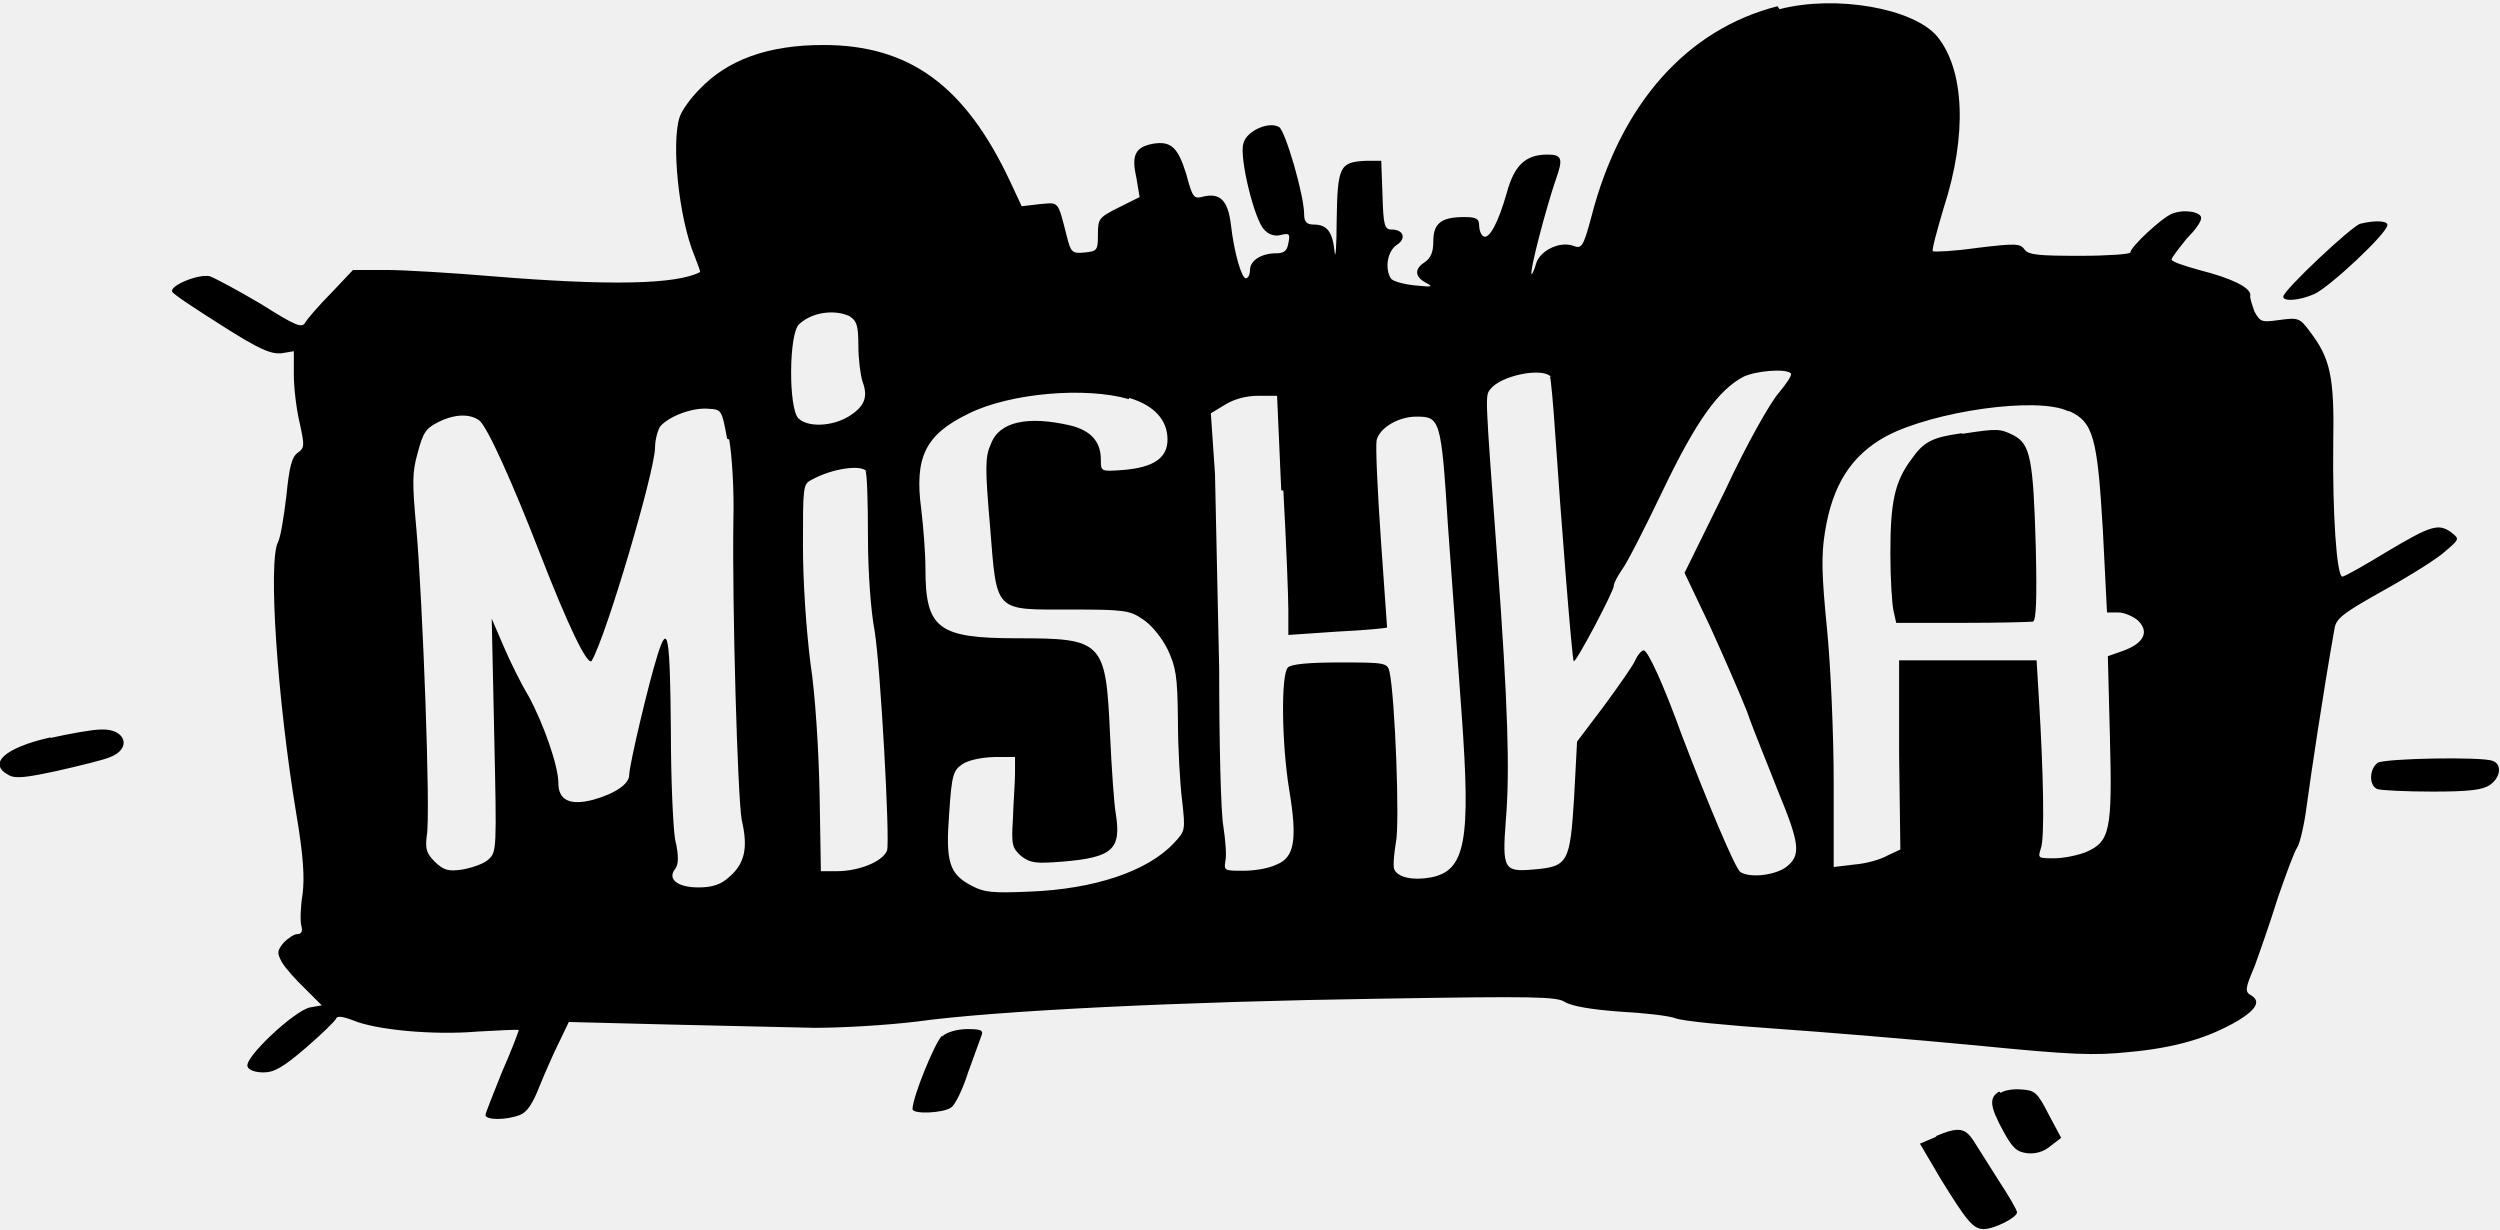
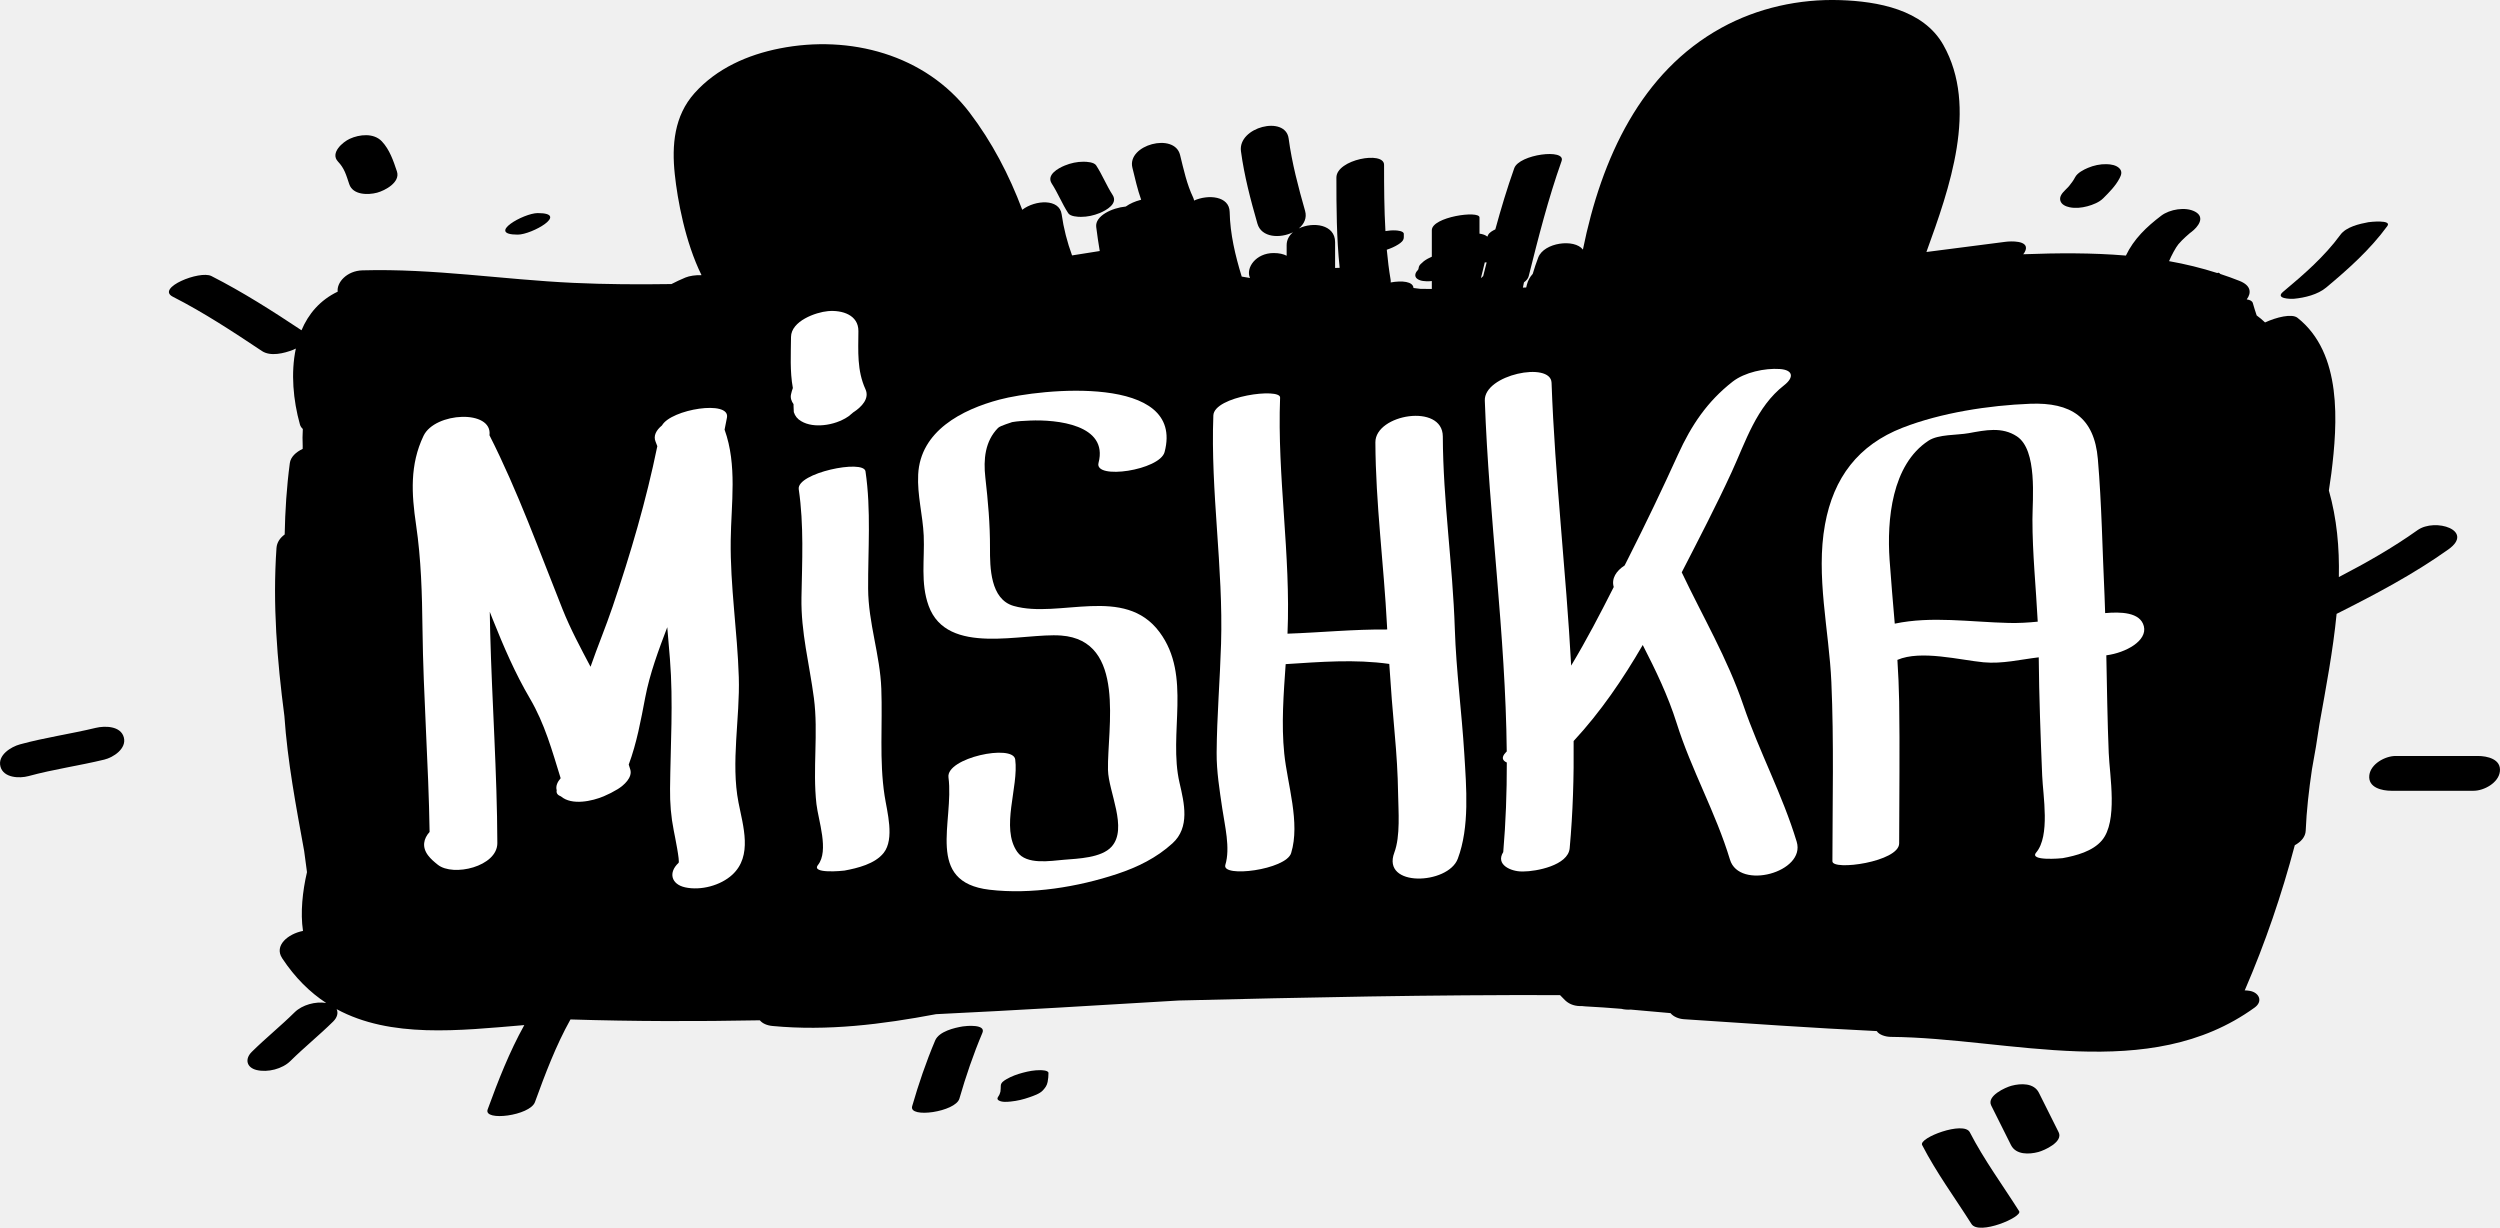
- <svg xmlns="http://www.w3.org/2000/svg" width="800" height="393.3" viewBox="0 0 600 295">
-   <path d="M426.6 1.5C405 7 389 24.8 382 51.8c-2 7.5-2.4 8-4.4 7.2-3.3-1.2-8.2 1.2-9 4.5-.4 1.5-1 2.5-1 2.3-.6-.5 3.5-16 5.8-22.7 1.8-5 1.5-6-2-6-5.3 0-8 2.6-9.8 9.3-2 7-4.2 11.2-5.6 10.3-.6-.4-1-1.5-1-2.6 0-1.6-.7-2-3.6-2-5.5 0-7.4 1.5-7.4 5.8 0 2.6-.6 4-2 5-2.6 1.6-2.5 3.6.3 5 1.8 1 1.4 1-2.8.6-2.7-.3-5.3-1-5.7-1.7-1.5-2.4-.8-6.5 1.4-8 2.4-1.5 1.7-3.7-1.2-3.7-1.7 0-2-1-2.2-8.3l-.3-8.2h-3.7c-6.3.3-6.8 1.3-7 14.4 0 6.2-.3 9.6-.5 7.4-.5-4.8-1.8-6.5-5-6.5-1.7 0-2.3-.7-2.3-2.4 0-4.7-4.5-20-6-21-2.5-1.5-8 1-8.6 4-1 3.4 2.7 18.4 5 20.6 1 1.2 2.6 1.7 4 1.3 2-.5 2.3-.3 1.8 2-.3 1.8-1 2.4-3 2.4-3.4 0-6.2 1.7-6.2 4 0 1-.4 2-1 2-1 0-2.8-6-3.6-13-.7-5.7-2.6-7.6-6.7-6.6-2.2.6-2.5.2-4-5.4-2-6.5-3.7-8-8-7.3-4.2.8-5.2 2.7-4 8l.8 4.8-5 2.5c-4.8 2.4-5 2.7-5 6.5s-.2 4-3.2 4.3c-3 .3-3.3 0-4.3-4-2.2-8.6-1.8-8-6.5-7.6l-4.3.5-2.8-6c-10.8-23-24.2-32.7-44.8-32.7-13.2 0-23 3.5-29.8 10.7-2 2-4.2 5-4.7 6.6-2 6-.3 24 3.6 33.4.8 2 1.4 3.7 1.3 3.8-5.7 3-22 3.3-50 1-9.5-.8-21-1.5-25.3-1.5h-8l-5.2 5.5c-3 3-5.7 6.2-6.2 7-.8 1.6-2.2 1-10.8-4.4-5.4-3.2-11-6.2-12.2-6.6-2.6-.6-9.6 2.2-9 3.7.2.6 5.4 4 11.7 8 9.4 6 12 7 14.5 6.8l3-.5V90c0 3 .6 8.2 1.4 11.5 1.2 5.5 1.2 6-.5 7.2-1.4 1-2 3.4-2.7 10.4-.6 5-1.4 10-2 11-2.4 4.6-.2 37.6 4.4 65.3 1.7 10 2 15.2 1.5 19.2-.5 3-.6 6.5-.3 7.6.4 1.4 0 2-1 2-.7 0-2.2 1-3.2 2-1.6 2-1.7 2.4-.5 4.7.8 1.4 3.3 4.2 5.6 6.4l4 4-2.8.5c-3.7.7-16 12.2-15 14.2.2.8 1.8 1.4 3.8 1.4 2.6 0 4.7-1.2 10.3-6 3.7-3.2 7-6.4 7.2-7 .2-.6 1.7-.4 4 .5 5.5 2.3 19.2 3.6 29.8 2.7 5.2-.3 9.7-.5 10-.4 0 .2-1.6 4.6-4 10-2 5-4 10-4 10.4 0 1.3 5 1.3 8.3 0 1.6-.6 3-2.6 4.6-6.7 1.3-3.2 3.4-8 4.7-10.6l2.4-5 23.8.6 35.2.8c6.5 0 17-.6 24.5-1.5 18.6-2.6 63.4-4.8 111.6-5.5 36.6-.6 42-.5 44 .8 1.6 1 6.3 1.8 13 2.3 5.8.3 12 1 13.5 1.6 1.7.7 12.5 1.7 24 2.5 11.6.8 33.2 2.6 48 4 23.3 2.3 28.4 2.5 37 1.6 11-1 19-3.4 26-7.5 4.6-2.8 5.6-4.8 3-6.2-1.3-.8-1.2-1.7 1-6.8 1.2-3.3 3.8-10.7 5.6-16.5 2-5.8 4-11.2 4.6-12 .7-1 1.8-5.7 2.4-10.6 1-7.3 3.8-26.2 6.6-42 .4-2.5 2-3.7 11.8-9.2 6.3-3.5 13-7.7 14.7-9.3 3.5-3 3.5-3 1.7-4.5-3.2-2.4-5-1.8-15.6 4.5-5.4 3.3-10.2 6-10.7 6-1.4 0-2.4-15.5-2.2-32 .3-16-.7-20.4-5.6-26.8-2.4-3.3-2.8-3.4-7.3-2.8-4.3.6-4.6.5-6-2-.6-1.7-1.2-3.4-1-4 0-1.8-4.4-4-12.3-6-3.6-1-6.6-2-6.6-2.5s1.7-2.6 3.6-5c2-2 3.5-4 3.5-5 0-1.4-4-2.2-7-1-2.5 1-10 8-10 9.3 0 .4-5.4.8-12 .8-10 0-12.4-.2-13.4-1.5-1-1.5-2.2-1.5-11.4-.4-5.5.8-10.3 1-10.6.8-.3-.3 1-5 2.6-10.4 5.7-17.5 5-33.2-1.6-41.2-5.7-6.7-24.2-10-37.8-6.5zM204 76c1.6 1 2 2.2 2 7 0 3.2.5 7 1 8.6 1.4 3.7.5 6-3.4 8.4-4 2.4-9.8 2.6-12 .4-2.4-2.4-2.3-20.5.2-22.6 3.2-3 8.8-3.6 12.3-1.8zm168 14.5c.2.2.8 6.6 1.3 14.2 1.3 19.2 4 53.7 4.4 54 .5.5 9.6-16.8 9.6-18 0-.8 1-2.5 2-4 1-1.2 5.4-9.8 9.8-19 8-16.7 13.4-24.2 19.4-27.3 3-1.4 10-2 11.3-.8.4.4-1 2.4-2.8 4.6-2 2.2-7.7 12.2-13 23.6l-9.7 19.7 6 12.6c3.2 7 7.3 16.4 9 20.7 1.5 4.4 5 12.8 7.4 19 5.3 12.8 5.6 15.5 2 18.3-2.7 2-8.7 2.7-11 1.2-1.2-.7-8-17-14-32.7-4.4-12.2-8.2-20.5-9.2-20.5-.5 0-1.4 1-2 2.3-.5 1.3-4 6.2-7.5 11l-6.5 8.6-.7 13.3c-1 15.8-1.4 16.7-9.8 17.4-7 .6-7.5 0-6.6-11.8 1-11.8.5-27.8-2-62-3-41-3-39.8-1.7-41.5 2.4-3.2 12.3-5.3 14.5-3zm-101 5c6 1.8 9.2 5.3 9.2 10 0 4.4-3.3 6.7-10.6 7.3-5.4.4-5.4.4-5.4-2.5 0-4.3-2.4-7-7.4-8.2-10-2.3-17-1-19 4.5-1.4 3-1.4 5.7-.2 19.7 1.7 21 .8 20 19.6 20 12.5 0 14 .2 17 2.3 2 1.2 4.6 4.4 6 7.2 2 4.3 2.4 6.3 2.5 17 0 6.6.5 15.3 1 19.3.8 7.2.8 7.3-2 10.3-6.3 6.7-19 11-34.5 11.6-9 .4-11 .2-14-1.4-5.4-2.8-6.3-5.7-5.4-17.4.6-9.3 1-10.3 3.2-11.8 1.5-1 4.6-1.6 7.6-1.7h5v4c0 2.2-.4 7-.5 10.8-.4 6.3-.2 7 2 9 2.3 1.7 3.5 1.8 10 1.3 12-1 14-3 12.7-11.4-.4-2-1-10.7-1.4-19.2-1-22.3-1.7-23-22.3-23-19 0-22-2.3-22-16.7 0-3.7-.5-10-1-14.2-1.7-12.6 1-18 11.3-23 10-5 28.2-6.5 38.5-3.5zm37 22.2c.7 12.6 1.2 25.5 1.2 28.7v6l11.7-.8c6.3-.3 11.7-.8 12-1l-1.5-21.3c-.8-11.6-1.3-22.3-1-23.7.8-3 5.3-5.6 9.5-5.6 5.7 0 6 .5 7.6 26l3.3 45.4c2.2 30.3 1 37.6-7.4 39.2-4.3.8-8 0-8.8-2-.3-1 0-3.8.4-6.3 1-4.3-.2-35-1.5-41-.5-2.2-1-2.3-11.8-2.3-7.6 0-11.8.4-12.6 1.2-1.7 1.7-1.5 18.3.3 29.3 2 12 1.3 16.3-3 18-2 1-5.5 1.5-8 1.5-4.5 0-4.7 0-4.3-2.4.3-1.3 0-5-.5-8.3-.6-3.2-1-20.2-1-37.8l-1-46.7-1-14.6 3.3-2c2.2-1.4 5.2-2.2 8-2.2h4.6l1 22.7zm188.7-19c5.7 2.6 6.7 6.3 8 28.5l1 19.8h2.7c1.5 0 3.7 1 4.8 2 2.7 2.7 1.3 5.4-3.6 7.2l-3.7 1.3.5 19.5c.6 22.4 0 25-5.7 27.5-2 .8-5.4 1.5-7.6 1.5-4 0-4 0-3.3-2.3 1-2.3.6-18.7-.4-35.2l-.6-10h-33v22.7l.3 22.7-3 1.4c-1.7 1-5.3 2-8 2.2l-5 .6V188c0-11.4-.7-27.8-1.6-37-1.3-13-1.4-17.7-.5-23.3 1.8-11.3 6.3-18.4 14.7-23 11.3-6 36.3-9.6 43.7-6zM175 105.5c.7 4 1.2 12.5 1 19.5-.3 20.6 1 66 2 71.8 1.6 6.8.7 10.5-3 13.7-2 1.8-4 2.5-7.4 2.5-5 0-7.5-2-5.6-4.4.8-1 1-3 0-7.2-.5-3.2-1-14.8-1-25.8-.2-23-.7-26.4-3.2-18.4-2.2 7-6.8 26.5-6.8 28.8 0 2.2-3.4 4.5-8.8 6-5.5 1.4-8.2 0-8.2-4 0-4.2-3.6-14.4-7.2-21-1.7-2.8-4.4-8.2-6-12l-2.8-6.5.6 28c.6 27.4.6 28-1.4 29.8-1 1-4 2-6.2 2.4-3.4.5-4.5.2-6.6-1.8-2-2-2.4-3-2-6.3 1-4.6-1-56.8-2.5-73.8-1-11-1-13.4.3-18 1.3-5 2-6 5-7.5 4-2 7.6-2 9.8-.4 2 1.6 8 15 14.6 32S141 160 142 158.6c3.6-6.2 15.2-45.7 15.2-51.2 0-1.8.6-4 1.2-5 2-2.4 7.6-4.6 11.5-4.3 3.3.2 3.3.2 4.6 7.2zm32.7 7.5c.4.6.6 7.6.6 15.7 0 8.7.7 18 1.6 22.7 1.4 8.5 3.7 49.8 3 52.7-1 2.7-6.8 5-12 5H197l-.3-18.2c-.2-10.3-1-24-2.2-31.7-1-8-1.8-19.3-1.8-28.2 0-14 0-14.8 2-15.8 5-2.8 12.2-3.8 13.3-2zm263-9c-7 1-9 2-12 6.3-4 5.4-5 10.3-5 22.5 0 6.2.4 12.5.8 14l.6 2.7h16c8.6 0 16.2-.2 16.8-.3.8-.2 1-5.2.7-18-.6-21-1.3-24.6-5.3-26.7-3.2-1.6-3.8-1.7-12.2-.4zm95.8-50.3c-2 .5-18.5 16-18.5 17.5 0 1.2 3.7 1 7.4-.6C558.8 69.2 573 56 573 54c0-1-2.8-1.2-6.5-.3zM12 177c-11 2.5-15 6.3-10 9 1.6 1 4.4.6 11.8-1 5.3-1.2 11-2.6 12.4-3.2 5.6-2 4-7-2-6.7-2 0-7.5 1-12 2zm558.8 6c-2.2 1.4-2.3 5.6-.2 6.4 1 .3 6.8.6 13.3.6 8.7 0 12-.4 13.7-1.6 2.6-1.8 3-5 .6-5.8-2.6-1-25.8-.6-27.6.5zM226 248.7c-1.6 1.5-7 14.6-7 17.5 0 1.3 7.4 1 9.3-.4 1-.7 2.8-4.5 4-8.3l3.2-8.8c.6-1.4 0-1.7-3.3-1.7-2.3 0-5 .7-6 1.7zM479.8 262c-2.5 1.5-2.2 3.6 1 9.5 2.2 4 3.2 5 5.8 5.3 2 .2 4-.4 5.5-1.7l2.6-2-3-5.6c-2.7-5.3-3.3-5.8-6.5-6-2-.2-4.2.2-5 .8zm-15 10.8l-4 1.7 5 8.5c6.3 10.2 7.8 12 10.3 12 2.6 0 8-2.8 8-4 0-.6-2-4-4.5-7.8l-6-9.5c-2-3-3.6-3.3-9-1z" />
+ <svg xmlns="http://www.w3.org/2000/svg" version="1.1" x="0px" y="0px" width="148.051px" height="72.707px" viewBox="0 0 148.051 72.707" enable-background="new 0 0 148.051 72.707" xml:space="preserve">
+   <g id="Layer_2">
+     <g>
+       <path d="M143.165,31.397c-1.481,1.055-3.053,1.942-4.657,2.777c0.037-1.747-0.119-3.465-0.591-5.127 c0.051-0.333,0.102-0.667,0.145-1.002c0.375-3.005,0.657-7.122-2.003-9.224c-0.335-0.265-1.249-0.035-1.922,0.274 c-0.157-0.151-0.322-0.289-0.496-0.415c-0.082-0.242-0.159-0.487-0.229-0.735c-0.035-0.12-0.168-0.188-0.36-0.215 c0.285-0.383,0.263-0.818-0.419-1.092c-0.378-0.152-0.759-0.287-1.143-0.413c-0.067-0.072-0.126-0.096-0.172-0.058 c-0.001,0.001-0.004,0.002-0.006,0.003c-0.938-0.3-1.893-0.533-2.859-0.705c0.138-0.331,0.396-0.813,0.552-1 c0.132-0.157,0.279-0.3,0.429-0.439c0.062-0.057,0.125-0.111,0.188-0.165c0.032-0.027,0.053-0.046,0.069-0.061 c0.02-0.014,0.046-0.034,0.084-0.062c0.38-0.288,0.846-0.865,0.221-1.202c-0.57-0.307-1.507-0.142-2.007,0.238 c-0.863,0.655-1.626,1.379-2.092,2.361c-2.01-0.169-4.05-0.155-6.079-0.078c0.062-0.076,0.112-0.158,0.141-0.25 c0.184-0.585-0.908-0.525-1.188-0.488c-1.562,0.205-3.125,0.407-4.688,0.604c1.367-3.773,3.083-8.578,1.001-12.264 c-1.19-2.106-3.906-2.579-6.098-2.652c-2.436-0.081-4.898,0.461-7.036,1.636c-4.762,2.618-7.11,7.71-8.21,13.138 c-0.497-0.657-2.301-0.425-2.645,0.468c-0.124,0.32-0.229,0.645-0.327,0.972c-0.16,0.174-0.282,0.386-0.345,0.637 c-0.015,0.056-0.027,0.111-0.041,0.167c-0.065,0.002-0.131,0.005-0.196,0.007c0.02-0.104,0.041-0.207,0.064-0.31 c0.146-0.109,0.247-0.232,0.28-0.366c0.574-2.296,1.156-4.588,1.948-6.82c0.269-0.756-2.511-0.399-2.804,0.426 c-0.424,1.193-0.786,2.403-1.12,3.622c-0.165,0.078-0.356,0.187-0.425,0.326c-0.017,0.034-0.031,0.07-0.047,0.104 c-0.107-0.093-0.271-0.151-0.466-0.178c0-0.319,0-0.639,0-0.959c0-0.432-2.823-0.034-2.823,0.757c0,0.522,0,1.046,0,1.568 c-0.167,0.072-0.327,0.158-0.472,0.266c-0.063,0.057-0.127,0.114-0.19,0.172c-0.073,0.071-0.113,0.152-0.12,0.245 c-0.007,0.026-0.013,0.053-0.023,0.078c-0.017,0.022-0.032,0.046-0.052,0.066c-0.126,0.128-0.184,0.335-0.027,0.467 c0.19,0.16,0.508,0.167,0.738,0.159c0.048-0.002,0.097-0.007,0.146-0.011c0,0.156,0,0.312,0,0.468 c-0.226-0.001-0.45-0.003-0.675-0.006l-0.411-0.051c-0.021-0.385-0.676-0.452-1.351-0.328c0.006-0.049,0.007-0.098-0.001-0.148 c-0.101-0.595-0.174-1.192-0.229-1.79c0.237-0.079,0.471-0.18,0.68-0.313c0.159-0.102,0.328-0.224,0.328-0.43 c0-0.064,0-0.13,0-0.194c0-0.18-0.412-0.204-0.499-0.208c-0.195-0.009-0.394,0.009-0.589,0.041 c-0.075-1.305-0.081-2.615-0.081-3.925c0-0.84-2.824-0.315-2.823,0.757c0,1.786,0.009,3.57,0.193,5.343 c-0.087-0.002-0.178,0.001-0.27,0.009c0-0.511,0-1.021,0-1.532c0-1.045-1.297-1.22-2.147-0.809 c0.313-0.262,0.489-0.622,0.37-1.039c-0.403-1.414-0.778-2.827-0.974-4.287c-0.188-1.394-3.017-0.677-2.824,0.756 c0.196,1.46,0.57,2.873,0.975,4.287c0.235,0.828,1.338,0.889,2.104,0.51c-0.227,0.196-0.373,0.452-0.373,0.76 c0,0.21,0,0.42,0,0.63c-0.189-0.098-0.439-0.16-0.77-0.16c-1.057,0-1.671,0.885-1.4,1.477c-0.164-0.027-0.327-0.054-0.491-0.083 c-0.382-1.248-0.686-2.514-0.714-3.83c-0.02-0.942-1.27-1.049-2.108-0.672c-0.008-0.056-0.022-0.111-0.049-0.168 c-0.385-0.804-0.567-1.674-0.78-2.533c-0.332-1.35-3.158-0.601-2.823,0.756c0.157,0.638,0.3,1.281,0.519,1.898 c-0.018,0.005-0.039,0.009-0.056,0.014c-0.3,0.081-0.601,0.205-0.854,0.387c-0.832,0.079-1.828,0.565-1.752,1.208 c0.058,0.478,0.131,0.953,0.209,1.427c-0.546,0.091-1.092,0.177-1.639,0.26c-0.289-0.787-0.499-1.601-0.618-2.443 c-0.131-0.924-1.555-0.854-2.332-0.26c-0.774-2.062-1.796-4.019-3.122-5.761c-2.621-3.439-7.097-4.613-11.242-3.794 c-1.9,0.376-3.735,1.184-5.043,2.646c-1.21,1.353-1.352,3.089-1.17,4.805c0.158,1.493,0.61,4.005,1.584,5.976 c-0.35-0.012-0.709,0.041-0.949,0.139c-0.283,0.117-0.561,0.248-0.833,0.388c-1.939,0.029-3.877,0.019-5.803-0.07 c-4.179-0.194-8.301-0.86-12.497-0.742c-0.923,0.026-1.534,0.719-1.465,1.262c-1.046,0.502-1.733,1.315-2.143,2.287 c-1.732-1.15-3.479-2.266-5.335-3.211c-0.689-0.351-3.3,0.707-2.285,1.224c1.84,0.938,3.561,2.072,5.278,3.216 c0.512,0.341,1.32,0.133,1.842-0.07c0.03-0.012,0.09-0.039,0.165-0.077c-0.306,1.44-0.157,3.067,0.241,4.493 c0.03,0.11,0.093,0.198,0.172,0.27c-0.021,0.338-0.023,0.677-0.007,1.015c-0.001,0.055-0.001,0.109-0.002,0.165 c-0.4,0.189-0.712,0.48-0.76,0.839c-0.188,1.411-0.278,2.82-0.305,4.229c-0.272,0.199-0.462,0.469-0.485,0.798 c-0.233,3.345,0.037,6.652,0.467,9.95c0.185,2.694,0.69,5.344,1.172,7.999c0.058,0.416,0.113,0.832,0.167,1.249 c-0.265,1.133-0.398,2.395-0.237,3.482c-0.881,0.171-1.729,0.866-1.233,1.617c0.765,1.158,1.644,2.018,2.606,2.649 c-0.633-0.103-1.42,0.11-1.871,0.555c-0.818,0.809-1.715,1.531-2.533,2.339c-0.429,0.424-0.314,0.935,0.289,1.078 c0.651,0.155,1.516-0.06,1.997-0.535c0.817-0.808,1.715-1.531,2.533-2.339c0.248-0.245,0.308-0.517,0.204-0.731 c3.21,1.735,7.235,1.27,11.114,0.943c-0.882,1.589-1.542,3.273-2.17,4.997c-0.262,0.719,2.507,0.373,2.801-0.436 c0.61-1.675,1.237-3.343,2.103-4.895c3.741,0.117,7.479,0.122,11.215,0.051c0.149,0.182,0.416,0.305,0.746,0.336 c3.27,0.311,6.489-0.096,9.688-0.699c4.789-0.229,9.577-0.525,14.366-0.809c7.527-0.186,15.056-0.346,22.587-0.32 c0.1,0.109,0.204,0.215,0.314,0.318c0.272,0.256,0.621,0.345,0.979,0.33c0.062,0.009,0.128,0.016,0.199,0.019 c0.714,0.036,1.428,0.087,2.141,0.145c0.156,0.04,0.341,0.059,0.559,0.046c0.002,0,0.004,0,0.005,0 c0.782,0.067,1.563,0.14,2.346,0.208c0.171,0.214,0.497,0.342,0.792,0.361c3.804,0.25,7.612,0.522,11.423,0.703 c0.14,0.229,0.536,0.34,0.82,0.343c7.067,0.06,15.278,2.804,21.558-1.736c0.501-0.362,0.273-0.877-0.264-0.984 c-0.108-0.021-0.217-0.031-0.326-0.034c0.008-0.016,0.018-0.03,0.023-0.045c1.195-2.769,2.174-5.633,2.945-8.552 c0.365-0.198,0.632-0.494,0.646-0.86c0.049-1.189,0.188-2.406,0.371-3.639c0.166-0.884,0.313-1.771,0.441-2.66 c0.387-2.169,0.806-4.367,1.018-6.541c2.28-1.147,4.538-2.335,6.622-3.819C146.562,31.417,144.213,30.651,143.165,31.397z M87.835,16.351c-0.049,0.039-0.094,0.079-0.134,0.123c0.073-0.312,0.149-0.623,0.228-0.934c0.036,0.001,0.073,0.001,0.111,0 C87.972,15.81,87.902,16.081,87.835,16.351z" />
+       <path d="M63.261,12.626c0.127,0.196,0.562,0.217,0.753,0.217c0.377,0.001,0.759-0.083,1.106-0.225 c0.404-0.166,1.101-0.559,0.77-1.07c-0.363-0.562-0.609-1.19-0.975-1.754c-0.127-0.196-0.562-0.217-0.754-0.217 c-0.376-0.001-0.758,0.083-1.105,0.226c-0.404,0.165-1.101,0.558-0.77,1.069C62.649,11.434,62.896,12.063,63.261,12.626z" />
+       <path d="M20.683,10.907c0.216,0.647,1.111,0.647,1.648,0.504c0.472-0.127,1.39-0.616,1.175-1.26 c-0.208-0.624-0.433-1.293-0.893-1.78c-0.479-0.507-1.324-0.417-1.902-0.151c-0.412,0.19-1.177,0.838-0.695,1.349 C20.398,9.974,20.494,10.341,20.683,10.907z" />
+       <path d="M30.66,13.895c0.843,0,3.073-1.276,1.186-1.276C31.003,12.619,28.772,13.895,30.66,13.895z" />
+       <path d="M122.562,12.274c0.346,0.072,0.717,0.032,1.055-0.059c0.321-0.086,0.7-0.234,0.941-0.477 c0.355-0.355,0.728-0.729,0.962-1.178c0.104-0.198,0.174-0.399-0.005-0.587c-0.188-0.197-0.507-0.245-0.763-0.251 c-0.376-0.01-0.761,0.074-1.106,0.22c-0.252,0.106-0.621,0.294-0.756,0.553c-0.098,0.186-0.218,0.353-0.351,0.513 c-0.008,0.009-0.016,0.018-0.023,0.027c-0.011,0.012-0.021,0.023-0.028,0.032c-0.064,0.067-0.13,0.133-0.195,0.199 c-0.158,0.158-0.346,0.365-0.279,0.614C122.077,12.121,122.347,12.229,122.562,12.274z" />
+       <path d="M135.861,17.692c0.631-0.061,1.395-0.246,1.894-0.662c1.319-1.102,2.603-2.248,3.623-3.642 c0.288-0.393-1.049-0.243-1.118-0.23c-0.534,0.099-1.316,0.276-1.661,0.746c-0.949,1.296-2.164,2.349-3.391,3.374 C134.71,17.693,135.649,17.712,135.861,17.692z" />
+       <path d="M146.74,44.769c-1.624,0-3.248,0-4.872,0c-0.616,0-1.475,0.468-1.556,1.139c-0.09,0.739,0.754,0.922,1.304,0.922 c1.624,0,3.248,0,4.871,0c0.617,0,1.475-0.468,1.557-1.139C148.134,44.952,147.29,44.769,146.74,44.769z" />
+       <path d="M57.021,60.784c-0.498,0.08-1.412,0.296-1.639,0.831c-0.538,1.272-0.981,2.571-1.364,3.897 c-0.211,0.733,2.571,0.333,2.798-0.451c0.383-1.327,0.825-2.625,1.363-3.897C58.401,60.637,57.213,60.752,57.021,60.784z" />
+       <path d="M61.602,63.375c-0.347-0.003-0.696,0.063-1.029,0.152c-0.333,0.089-0.67,0.207-0.968,0.383 c-0.141,0.084-0.338,0.2-0.338,0.39c-0.001,0.116-0.007,0.231-0.021,0.346c-0.025,0.103-0.06,0.2-0.125,0.286 c0.004-0.004,0.008-0.009,0.012-0.014c-0.064,0.082-0.108,0.179,0.018,0.253c0.196,0.114,0.502,0.083,0.712,0.062 c0.374-0.037,0.745-0.127,1.099-0.252c0.243-0.085,0.613-0.207,0.795-0.407c0.149-0.164,0.241-0.286,0.284-0.501 c0.035-0.177,0.05-0.349,0.05-0.529C62.09,63.378,61.669,63.376,61.602,63.375z" />
+       <path d="M116.652,67.051c-0.354-0.686-3.043,0.331-2.823,0.757c0.844,1.638,1.939,3.122,2.923,4.677 c0.436,0.689,3.04-0.414,2.823-0.757C118.593,70.174,117.496,68.689,116.652,67.051z" />
+       <path d="M120.744,64.713c-0.294-0.588-1.067-0.563-1.624-0.414c-0.35,0.094-1.485,0.598-1.199,1.17 c0.39,0.78,0.779,1.559,1.169,2.339c0.294,0.588,1.068,0.562,1.624,0.414c0.35-0.094,1.486-0.598,1.199-1.171 C121.523,66.272,121.134,65.493,120.744,64.713z" />
+       <path d="M5.668,43.105c-1.486,0.359-3.006,0.571-4.481,0.975c-0.537,0.146-1.342,0.641-1.16,1.318 c0.181,0.675,1.128,0.709,1.664,0.562c1.476-0.403,2.995-0.615,4.482-0.975c0.541-0.13,1.338-0.651,1.16-1.318 C7.148,42.982,6.209,42.975,5.668,43.105z" />
+     </g>
+   </g>
+   <g id="Layer_1">
+     <g>
+       <path fill="#FFFFFF" d="M43.752,40.106c-0.083-2.707-0.514-5.396-0.479-8.108c0.028-2.194,0.393-4.45-0.363-6.554 c0.047-0.239,0.097-0.477,0.141-0.717c0.195-1.055-3.3-0.497-3.849,0.468c-0.346,0.283-0.523,0.621-0.377,0.965 c0.037,0.087,0.069,0.175,0.102,0.263c-0.662,3.233-1.584,6.364-2.645,9.498c-0.406,1.199-0.896,2.37-1.31,3.565 c-0.587-1.114-1.181-2.214-1.658-3.408c-1.386-3.464-2.636-6.965-4.326-10.299c0.192-1.543-3.232-1.381-3.907,0.032 c-0.816,1.709-0.711,3.434-0.442,5.262c0.303,2.061,0.356,4.086,0.381,6.167c0.048,4.012,0.361,8.016,0.421,12.027 c-0.357,0.397-0.466,0.889-0.092,1.388c0.163,0.217,0.365,0.385,0.576,0.554c0.913,0.73,3.533,0.108,3.528-1.283 c-0.014-4.16-0.314-8.312-0.424-12.471c-0.011-0.407-0.018-0.814-0.024-1.222c0.058,0.146,0.115,0.293,0.173,0.438 c0.646,1.618,1.322,3.191,2.205,4.696c0.876,1.491,1.315,3.092,1.819,4.719c-0.19,0.219-0.305,0.467-0.234,0.715 c-0.04,0.181,0.071,0.294,0.253,0.363c0.645,0.552,1.858,0.277,2.532-0.007c0.29-0.122,0.566-0.263,0.834-0.427 c0.348-0.215,0.891-0.686,0.735-1.17c-0.03-0.093-0.059-0.187-0.088-0.281c0.475-1.281,0.716-2.612,0.975-3.965 c0.275-1.441,0.789-2.805,1.307-4.171c0.053,0.625,0.107,1.249,0.157,1.872c0.206,2.577,0.033,5.118,0.008,7.696 c-0.009,0.854,0.054,1.648,0.221,2.484c0.068,0.345,0.37,1.824,0.283,1.904c-0.617,0.57-0.438,1.268,0.389,1.45 c0.923,0.203,2.1-0.106,2.795-0.749c1.209-1.117,0.638-2.871,0.364-4.28C43.273,45.158,43.826,42.512,43.752,40.106z" />
+       <path fill="#FFFFFF" d="M52.192,40.788c-0.074-2.007-0.771-3.897-0.781-5.925c-0.011-2.327,0.183-4.635-0.156-6.949 c-0.107-0.732-4.093,0.101-3.953,1.059c0.312,2.129,0.199,4.268,0.161,6.412c-0.037,2.063,0.472,3.934,0.737,5.958 c0.271,2.073-0.085,4.195,0.15,6.271c0.11,0.971,0.758,2.768,0.09,3.612c-0.424,0.537,1.482,0.345,1.568,0.33 c0.775-0.143,1.809-0.395,2.324-1.048c0.659-0.835,0.198-2.448,0.054-3.387C52.066,45.041,52.271,42.885,52.192,40.788z" />
+       <path fill="#FFFFFF" d="M68.671,37.438c-2.081-2.809-5.943-0.787-8.64-1.554c-1.39-0.396-1.407-2.292-1.403-3.428 c0.004-1.439-0.115-2.757-0.276-4.184c-0.119-1.061-0.024-2.14,0.753-2.93c0.143-0.146,0.866-0.339,0.817-0.342 c0.356-0.062,0.683-0.077,1.077-0.094c1.562-0.067,4.654,0.234,4.056,2.506c-0.269,1.019,3.629,0.435,3.913-0.643 c1.224-4.64-7.352-3.749-9.774-3.106c-2.231,0.592-4.692,1.862-4.819,4.438c-0.062,1.23,0.274,2.401,0.328,3.62 c0.061,1.403-0.2,2.802,0.291,4.155c1.092,3.01,5.57,1.59,7.849,1.761c3.88,0.29,2.722,5.519,2.772,7.955 c0.027,1.3,1.192,3.461,0.213,4.549c-0.601,0.668-2,0.706-2.817,0.774c-0.821,0.069-2.221,0.315-2.768-0.465 c-1.002-1.431,0.093-3.834-0.121-5.474c-0.122-0.933-4.104-0.096-3.953,1.059c0.346,2.651-1.412,6.2,2.424,6.655 c2.464,0.293,5.238-0.162,7.568-0.936c1.207-0.4,2.328-0.951,3.272-1.81c1.045-0.949,0.701-2.369,0.421-3.579 C69.172,43.422,70.593,40.032,68.671,37.438z" />
+       <path fill="#FFFFFF" d="M86.155,37.248c-0.122-3.812-0.696-7.582-0.711-11.4c-0.009-1.989-4-1.317-3.993,0.346 c0.015,3.641,0.501,7.232,0.688,10.862c0.003,0.074,0.008,0.148,0.012,0.223c-1.967-0.018-3.934,0.179-5.905,0.248 c0.203-4.675-0.617-9.311-0.438-13.983c0.022-0.587-3.909-0.091-3.953,1.059c-0.172,4.516,0.593,8.997,0.457,13.514 c-0.064,2.155-0.247,4.303-0.262,6.46c-0.008,1.105,0.173,2.204,0.332,3.293c0.147,1.008,0.488,2.352,0.183,3.349 c-0.238,0.779,3.594,0.293,3.897-0.701c0.55-1.794-0.224-4.076-0.408-5.892c-0.177-1.74-0.04-3.53,0.084-5.296 c2.048-0.131,4.096-0.3,6.135-0.012c0.091,1.391,0.197,2.779,0.325,4.172c0.106,1.168,0.181,2.334,0.198,3.507 c0.016,1.028,0.143,2.519-0.223,3.492c-0.78,2.075,3.179,1.906,3.757,0.368c0.71-1.887,0.507-4.237,0.386-6.22 C86.565,42.169,86.235,39.717,86.155,37.248z" />
+       <path fill="#FFFFFF" d="M103.242,41.762c-0.948-2.783-2.395-5.224-3.649-7.868c1.01-1.967,2.036-3.935,2.959-5.942 c0.838-1.824,1.459-3.854,3.107-5.139c0.579-0.451,0.555-0.904-0.258-0.96c-0.883-0.061-2.083,0.194-2.795,0.749 c-1.498,1.168-2.448,2.587-3.229,4.307c-0.94,2.069-1.914,4.101-2.94,6.13c-0.074,0.149-0.15,0.298-0.226,0.448 c-0.494,0.318-0.792,0.769-0.645,1.277c-0.798,1.578-1.614,3.146-2.521,4.653c-0.302-5.584-0.963-11.162-1.161-16.751 c-0.045-1.281-4.007-0.484-3.953,1.059c0.246,6.93,1.23,13.845,1.299,20.775c-0.017,0.017-0.032,0.034-0.049,0.051 c-0.303,0.311-0.191,0.498,0.053,0.606c0.002,1.767-0.06,3.534-0.211,5.303c-0.477,0.752,0.467,1.149,1.094,1.149 c0.033,0,0.065,0,0.098,0c0.746,0,2.649-0.353,2.742-1.376c0.193-2.119,0.254-4.234,0.234-6.349 c1.605-1.731,2.916-3.663,4.093-5.687c0.766,1.494,1.495,3,2.007,4.625c0.868,2.766,2.32,5.308,3.159,8.087 c0.55,1.822,4.497,0.745,3.952-1.059C105.563,47.072,104.177,44.505,103.242,41.762z" />
+       <path fill="#FFFFFF" d="M126.96,37.085c-0.212-0.84-1.385-0.857-2.292-0.777c-0.013-0.338-0.021-0.677-0.036-1.016 c-0.127-2.686-0.168-5.428-0.396-8.105c-0.211-2.479-1.599-3.368-4.008-3.276c-2.438,0.093-5.277,0.532-7.55,1.416 c-2.632,1.023-4.096,2.961-4.601,5.733c-0.555,3.041,0.242,6.275,0.377,9.331c0.155,3.535,0.066,7.078,0.062,10.614 c0,0.579,3.952,0.031,3.953-1.059c0.003-2.801,0.043-5.602,0-8.402c-0.014-0.826-0.052-1.647-0.104-2.466 c1.382-0.599,3.721,0.013,5.097,0.143c1.117,0.105,2.188-0.167,3.273-0.294c0.021,2.333,0.108,4.678,0.204,7.008 c0.049,1.194,0.481,3.563-0.356,4.552c-0.44,0.521,1.493,0.347,1.568,0.333c0.801-0.147,1.777-0.404,2.324-1.05 c0.958-1.13,0.46-3.824,0.405-5.173c-0.079-1.928-0.103-3.859-0.143-5.789C125.903,38.656,127.177,37.943,126.96,37.085z M112.208,36.933c-0.104-1.257-0.219-2.513-0.306-3.777c-0.161-2.352,0.118-5.634,2.31-7.062c0.587-0.383,1.691-0.317,2.377-0.442 c0.979-0.177,1.974-0.393,2.855,0.192c1.221,0.81,0.92,3.69,0.918,4.913c-0.002,2.024,0.21,4.038,0.313,6.058 c-0.558,0.056-1.122,0.09-1.698,0.077C116.67,36.837,114.393,36.474,112.208,36.933z" />
+       <path fill="#FFFFFF" d="M48.771,25.176c0.526-0.051,1.055-0.229,1.49-0.529c0.087-0.073,0.173-0.146,0.26-0.219 c0.524-0.338,0.979-0.834,0.734-1.373c-0.509-1.115-0.428-2.251-0.42-3.445c0.007-0.966-0.972-1.257-1.797-1.185 c-0.729,0.064-2.188,0.586-2.194,1.534c-0.007,1.002-0.072,2.034,0.11,3.02c-0.049,0.113-0.075,0.241-0.105,0.358 c-0.056,0.214,0.016,0.424,0.144,0.595c0,0.045,0.002,0.09,0.002,0.135c0.005,0.113,0.011,0.226,0.015,0.338 c0.074,0.235,0.218,0.413,0.433,0.535C47.833,25.176,48.327,25.219,48.771,25.176z" />
+     </g>
+   </g>
</svg>
